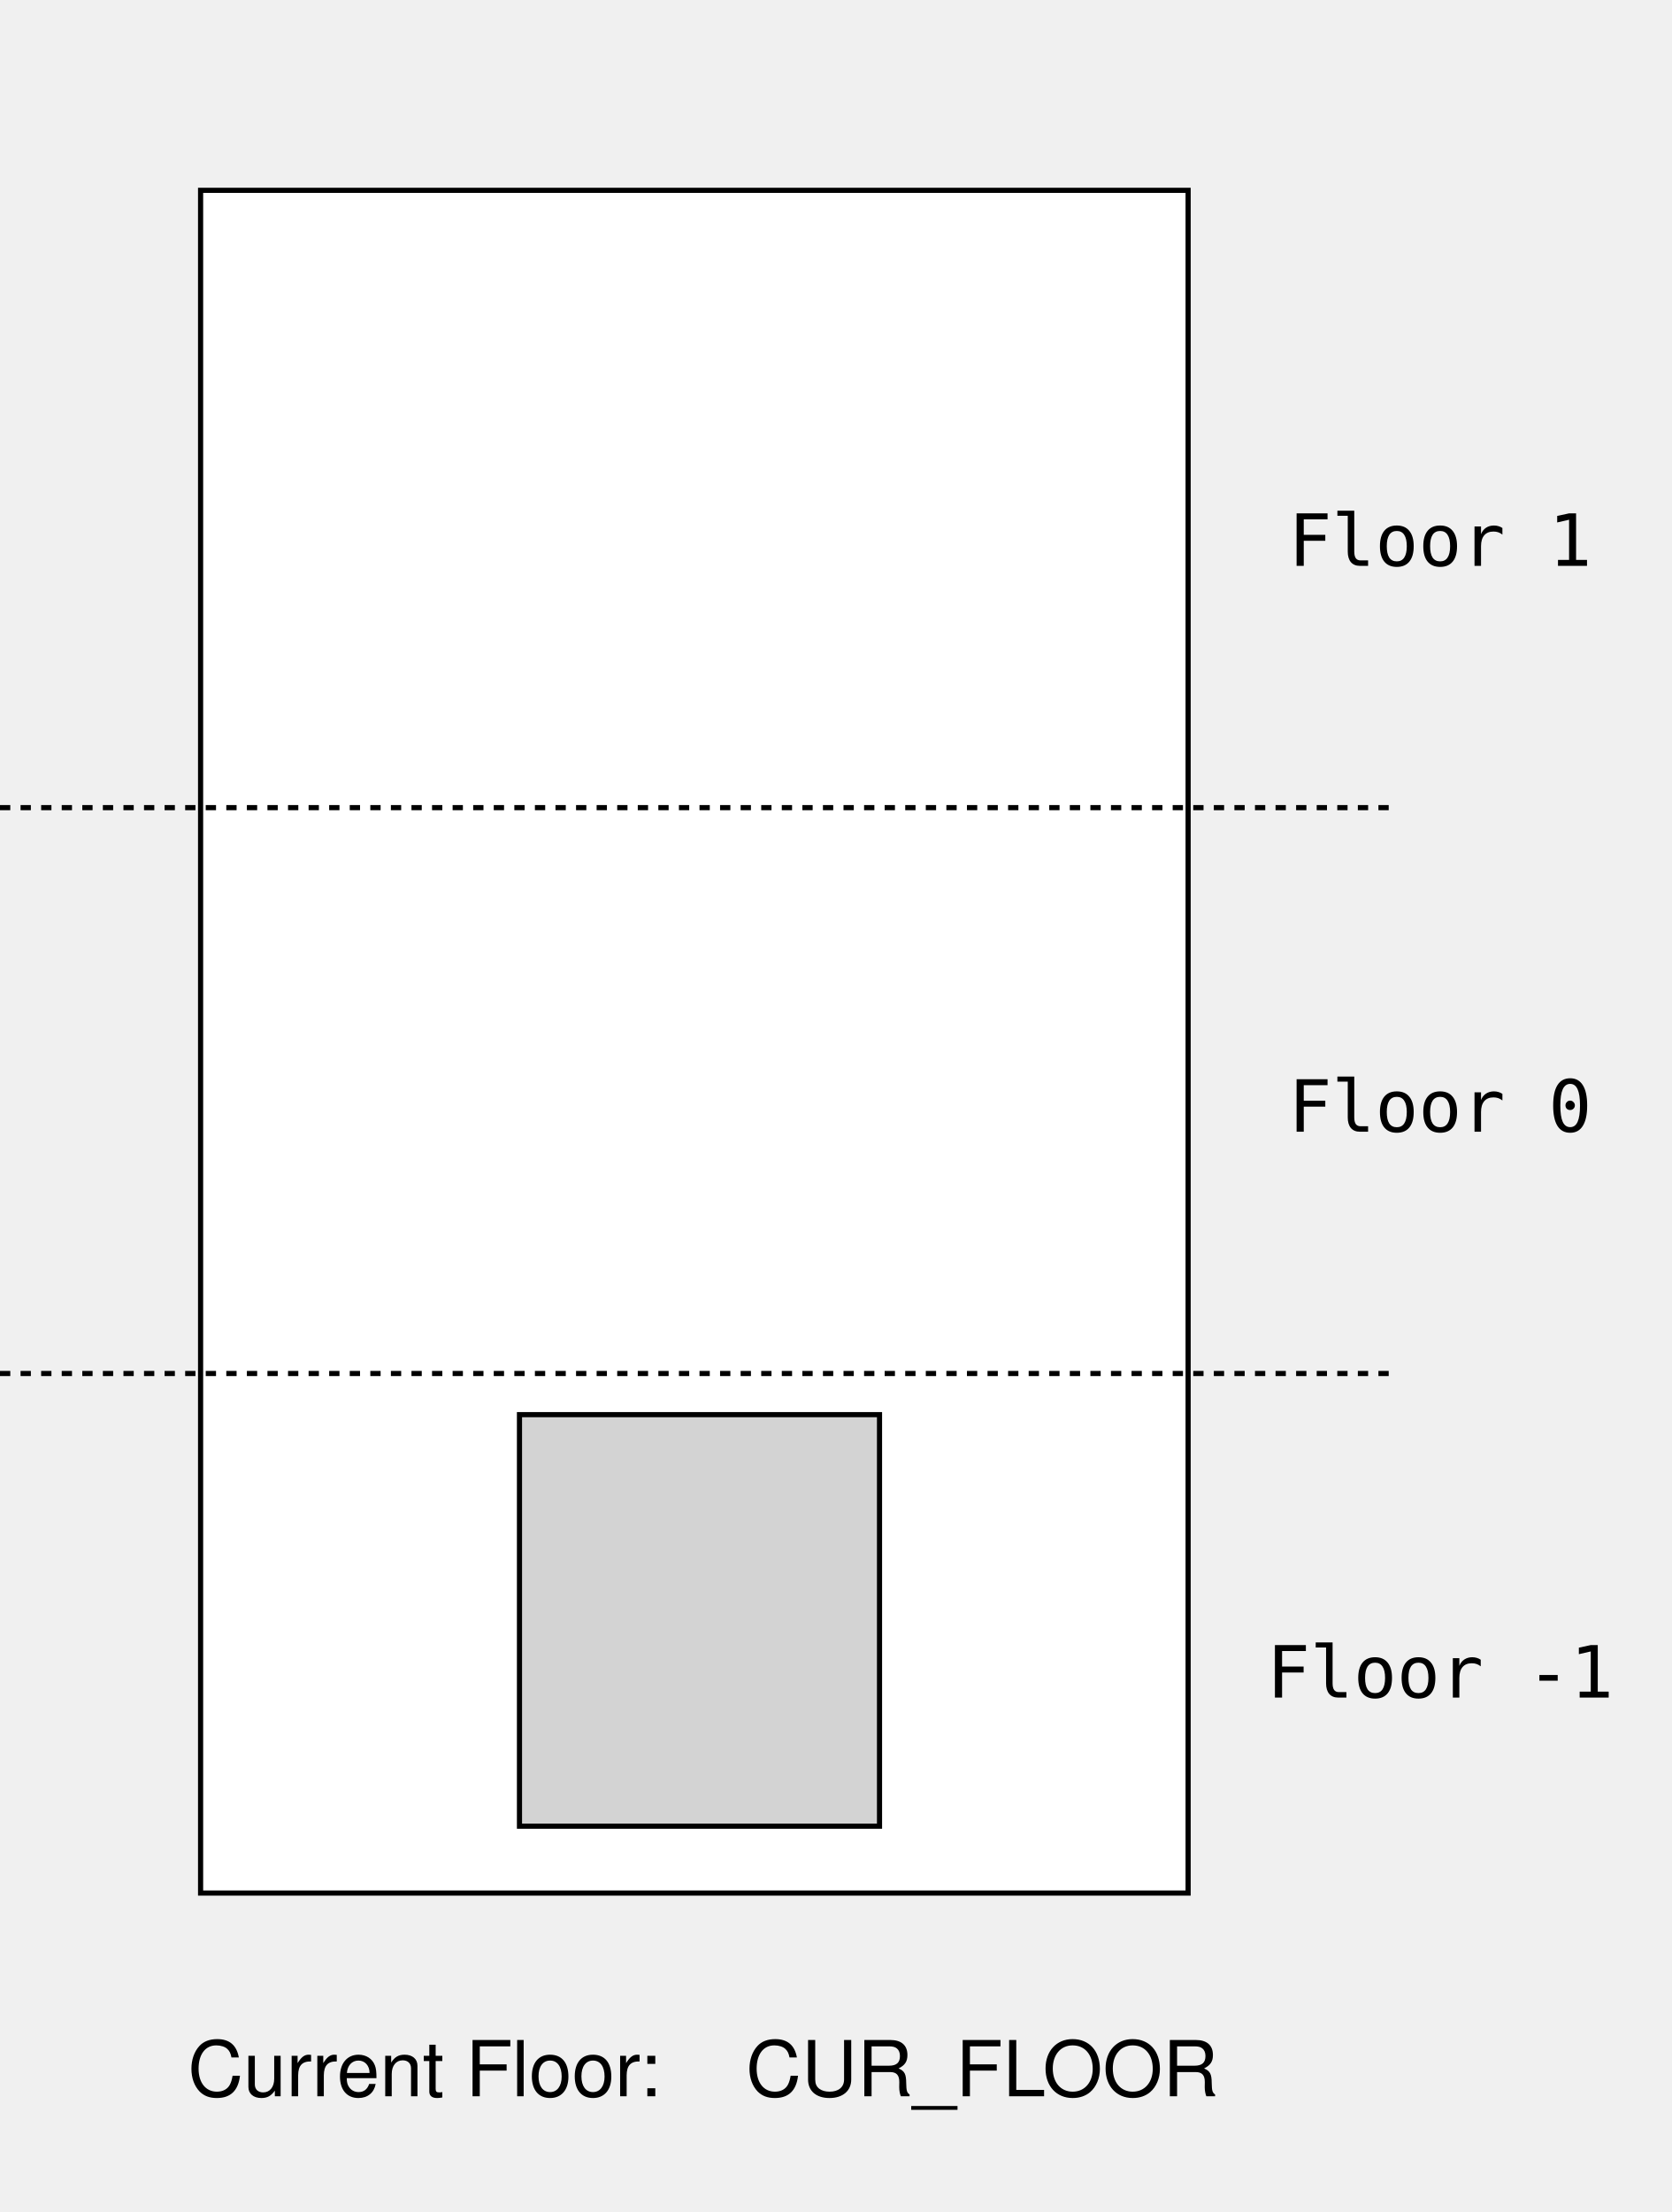
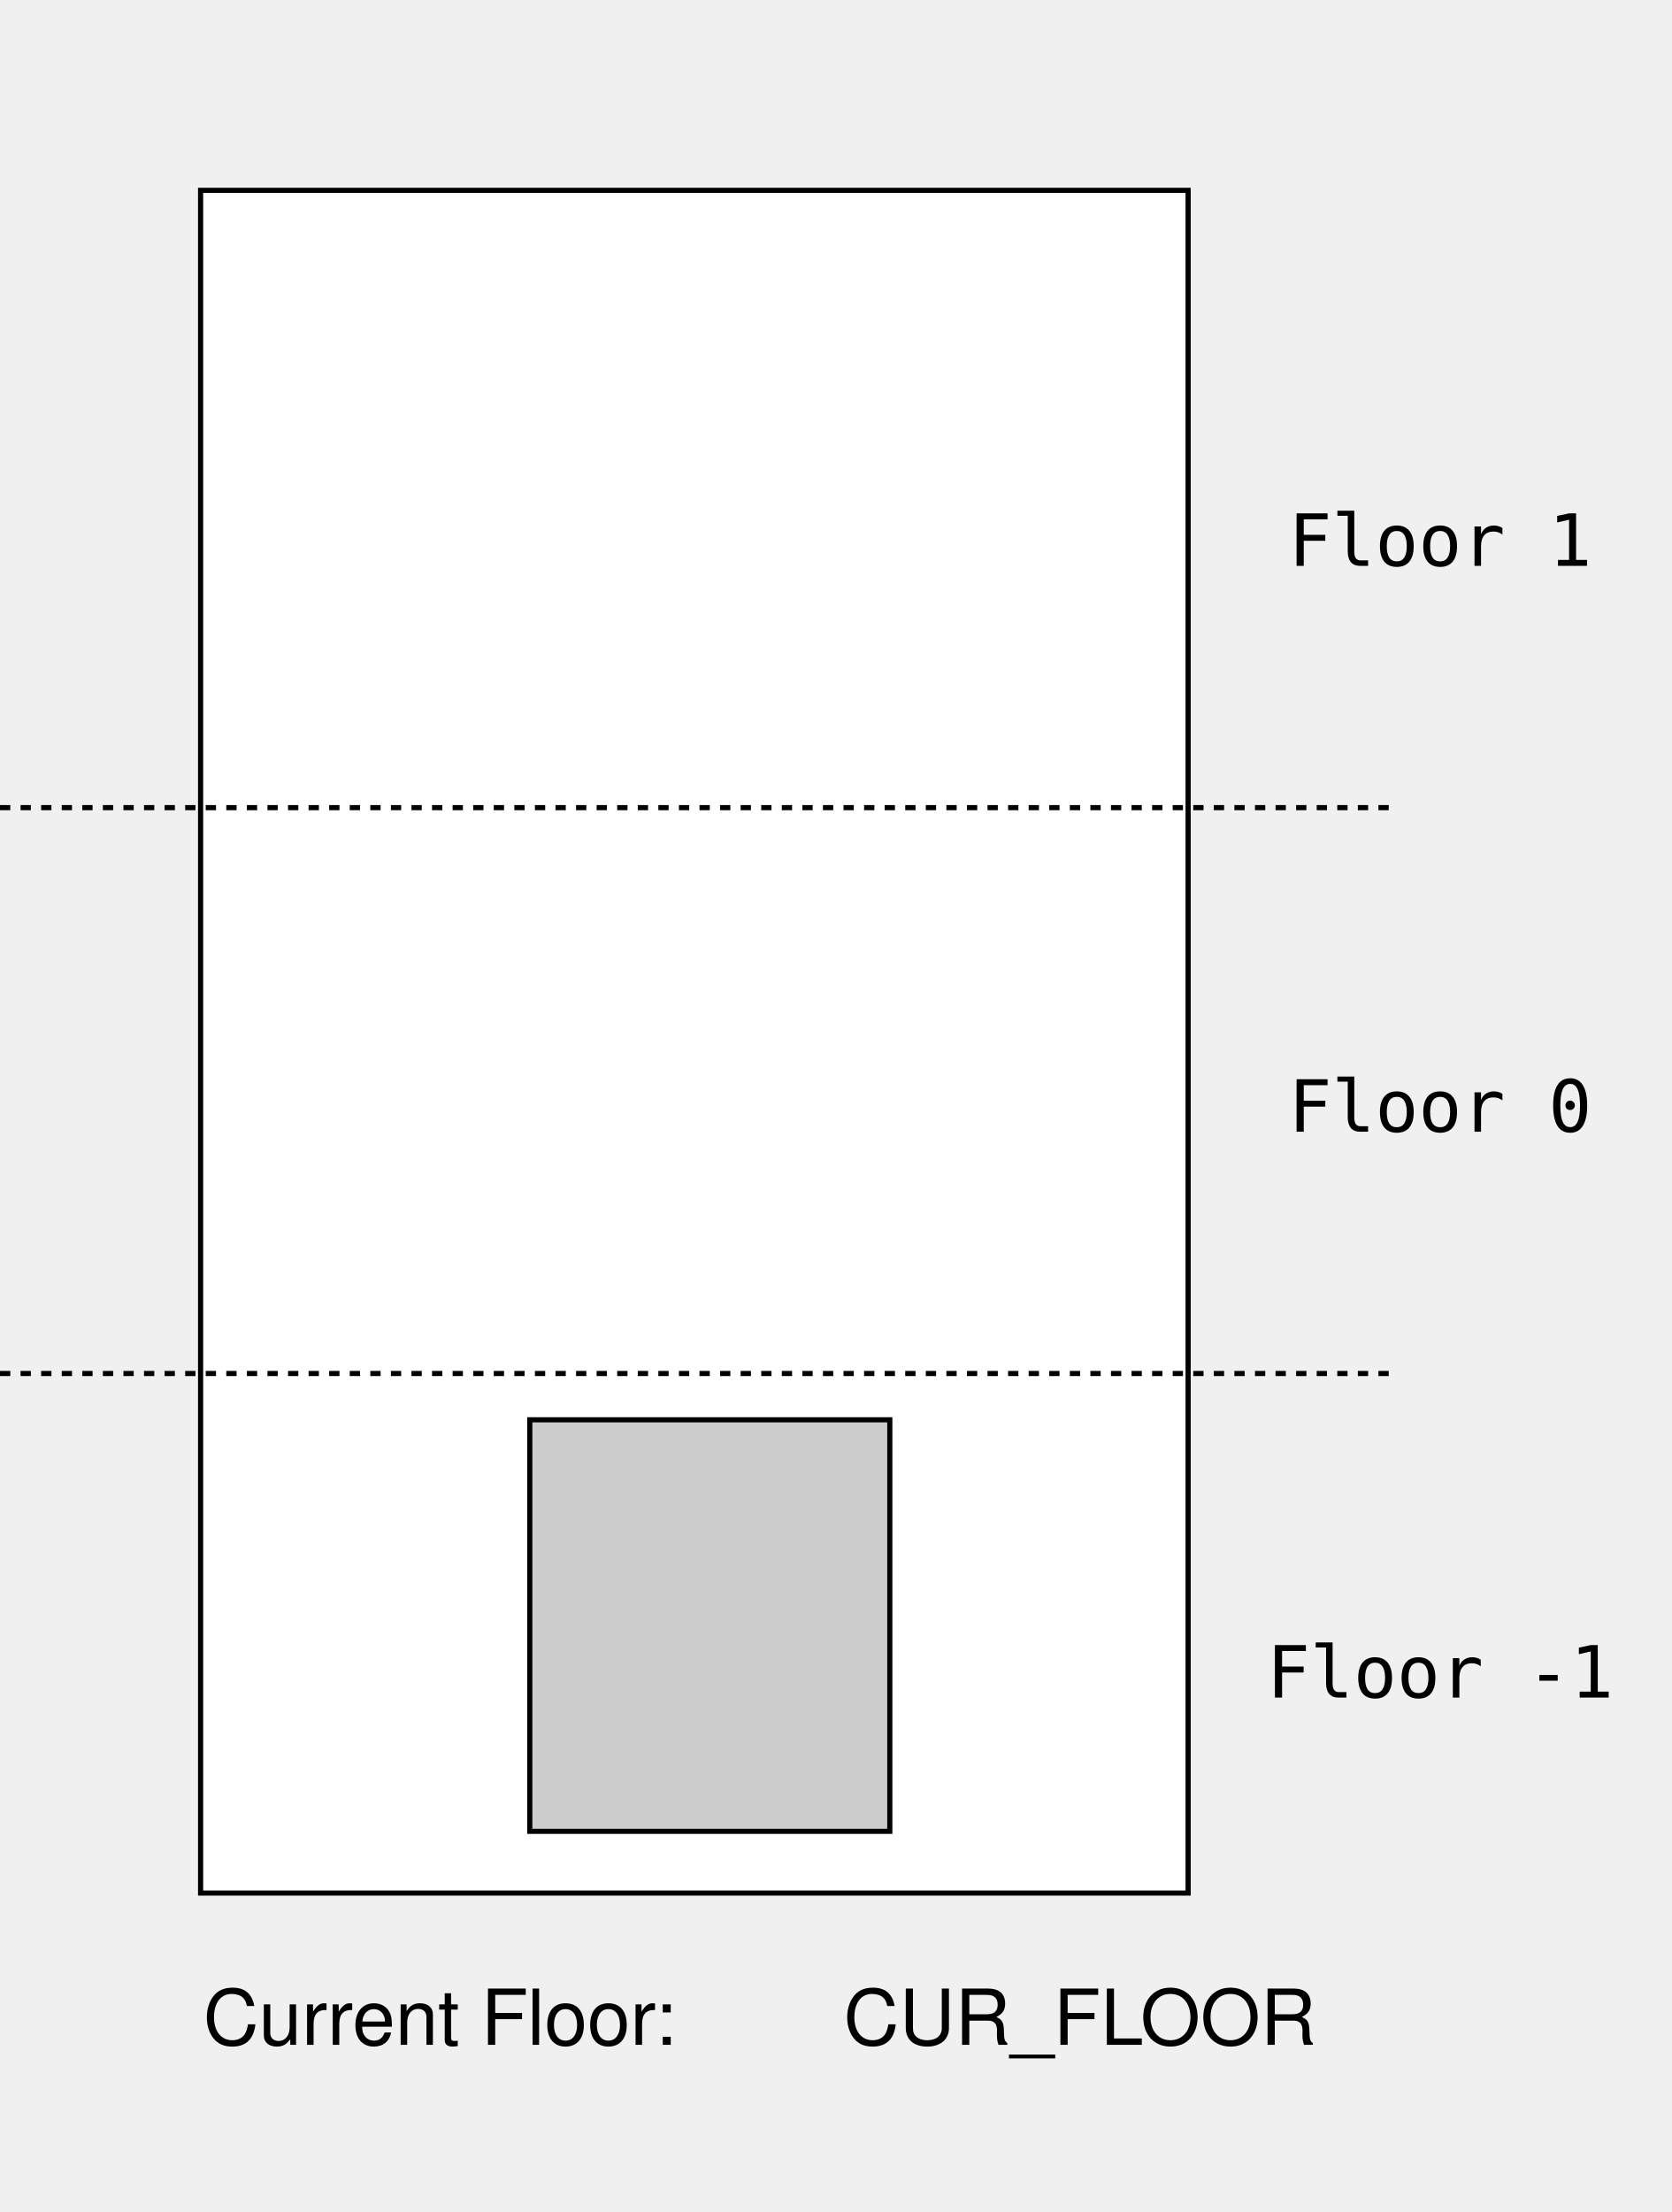
<svg xmlns="http://www.w3.org/2000/svg" width="325" height="430">
-   <rect stroke="#000000" id="svg_1" height="331" width="192" y="37" x="39" fill="#ffffff" />
-   <line id="svg_2" y2="267" x2="270" y1="267" x1="0" stroke-dasharray="2,2" stroke="#000000" fill="none" />
-   <line id="svg_4" y2="157" x2="270" y1="157" x1="0" stroke-dasharray="2,2" stroke="#000000" fill="none" />
-   <rect fill="lightgray" stroke="#000000" x="101" y="275" width="70" height="80" id="door" />
-   <text font-weight="normal" xml:space="preserve" text-anchor="middle" font-family="Monospace" font-size="14" id="txt_floor1" y="110" x="280" stroke-dasharray="2,2" stroke-width="0" stroke="#000000" fill="#000000">Floor 1</text>
-   <text id="txt_floor0" font-weight="normal" xml:space="preserve" text-anchor="middle" font-family="Monospace" font-size="14" y="220" x="280" stroke-dasharray="2,2" stroke-width="0" stroke="#000000" fill="#000000">Floor 0</text>
-   <text id="txt_floor-1" font-weight="normal" xml:space="preserve" text-anchor="middle" font-family="Monospace" font-size="14" y="330" x="280" stroke-dasharray="2,2" stroke-width="0" stroke="#000000" fill="#000000">Floor -1</text>
-   <text fill="#000000" stroke="#000" stroke-width="0" x="145" y="407.5" id="txt_cur_floor" font-size="15" font-family="Helvetica, Arial, sans-serif" text-anchor="left" xml:space="preserve">CUR_FLOOR</text>
-   <text fill="#000000" stroke="#000" stroke-width="0" x="36.5" y="407.5" id="svg_3" font-size="15" font-family="Helvetica, Arial, sans-serif" text-anchor="left" xml:space="preserve">Current Floor:</text>
+   <g>
+     <rect fill="none" id="canvas_background" height="432" width="327" y="-1" x="-1" />
+   </g>
+   <g>
+     <rect fill="#ffffff" x="39" y="37" width="192" height="331" id="svg_1" stroke="#000000" />
+     <line fill="none" stroke="#000000" stroke-dasharray="2,2" x1="0" y1="267" x2="270" y2="267" id="svg_2" />
+     <line fill="none" stroke="#000000" stroke-dasharray="2,2" x1="0" y1="157" x2="270" y2="157" id="svg_4" />
+     <rect id="door" height="80" width="70" y="276" x="103" stroke="#000000" fill="#cccccc" />
+     <text fill="#000000" stroke="#000000" stroke-width="0" stroke-dasharray="2,2" x="280" y="110" font-size="14" font-family="Monospace" text-anchor="middle" xml:space="preserve" font-weight="normal" data-floor="1">Floor 1</text>
+     <text fill="#000000" stroke="#000000" stroke-width="0" stroke-dasharray="2,2" x="280" y="220" font-size="14" font-family="Monospace" text-anchor="middle" xml:space="preserve" font-weight="normal" data-floor="0">Floor 0</text>
+     <text fill="#000000" stroke="#000000" stroke-width="0" stroke-dasharray="2,2" x="280" y="330" font-size="14" font-family="Monospace" text-anchor="middle" xml:space="preserve" font-weight="normal" data-floor="-1">Floor -1</text>
+     <text xml:space="preserve" text-anchor="left" font-family="Helvetica, Arial, sans-serif" font-size="15" id="txt_cur_floor" y="397.5" x="164" stroke-width="0" stroke="#000" fill="#000000">CUR_FLOOR</text>
+     <text xml:space="preserve" text-anchor="left" font-family="Helvetica, Arial, sans-serif" font-size="15" id="svg_3" y="397.5" x="39.5" stroke-width="0" stroke="#000" fill="#000000">Current Floor:</text>
+   </g>
</svg>
